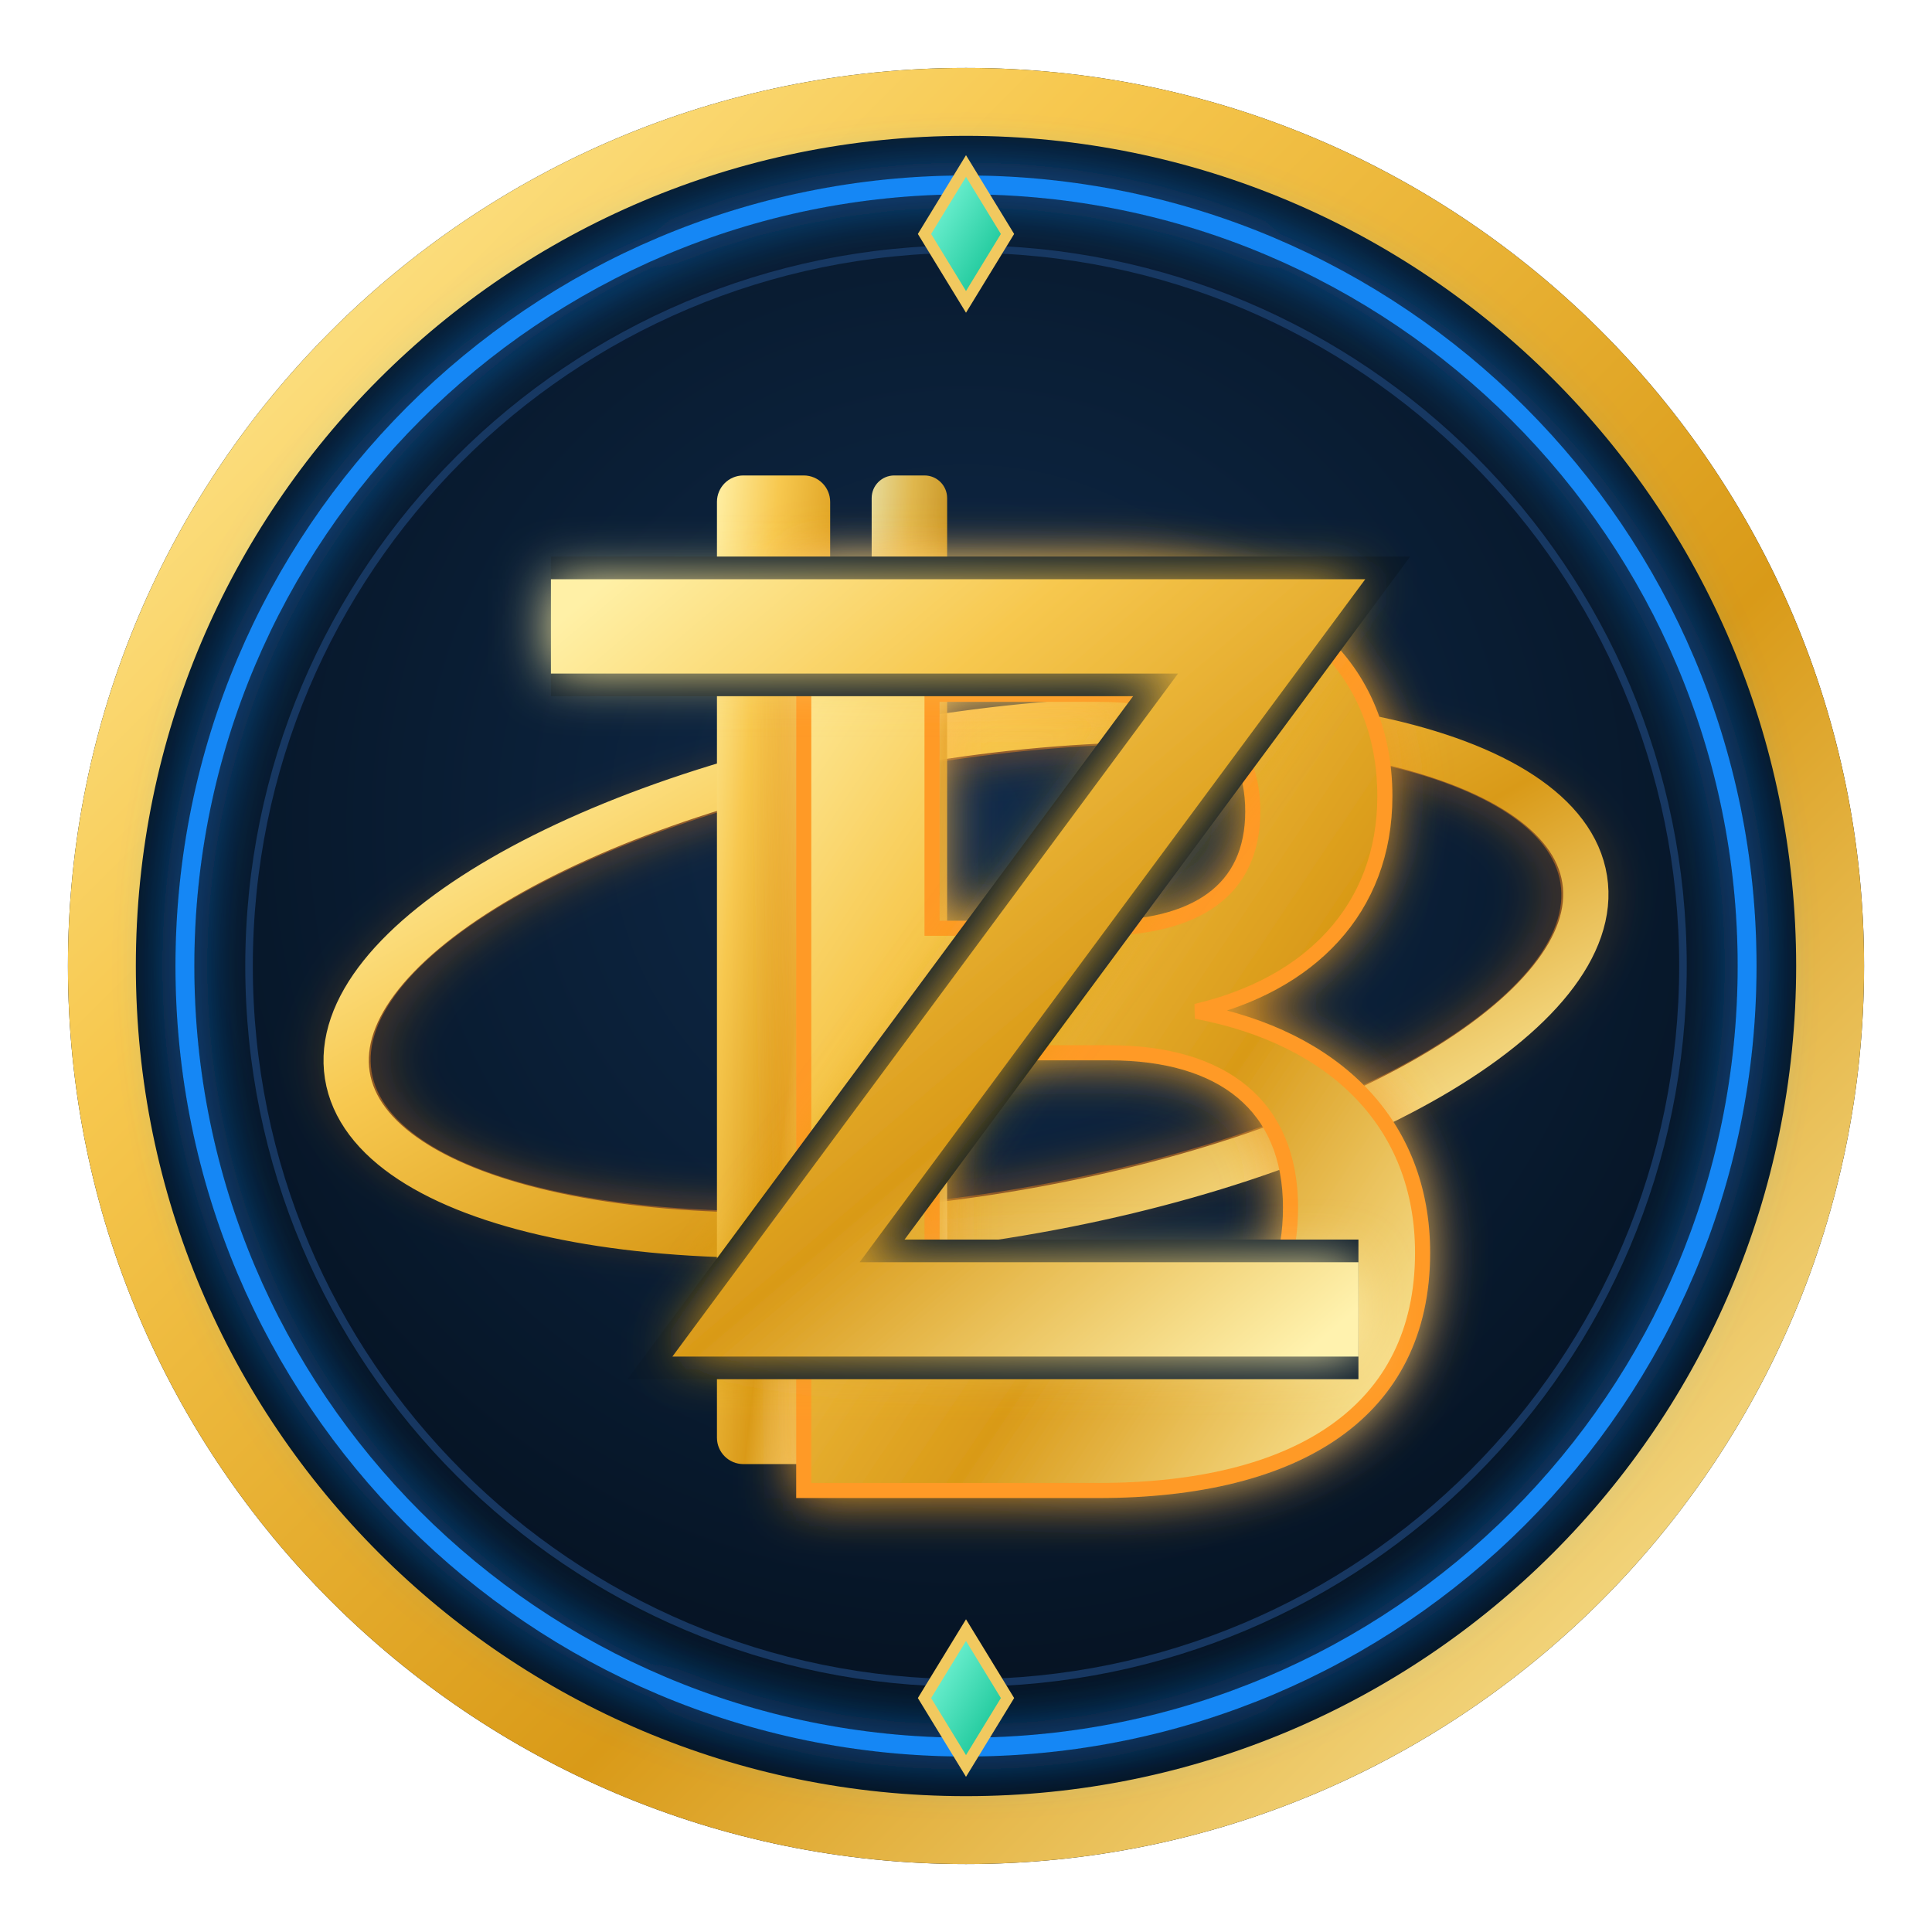
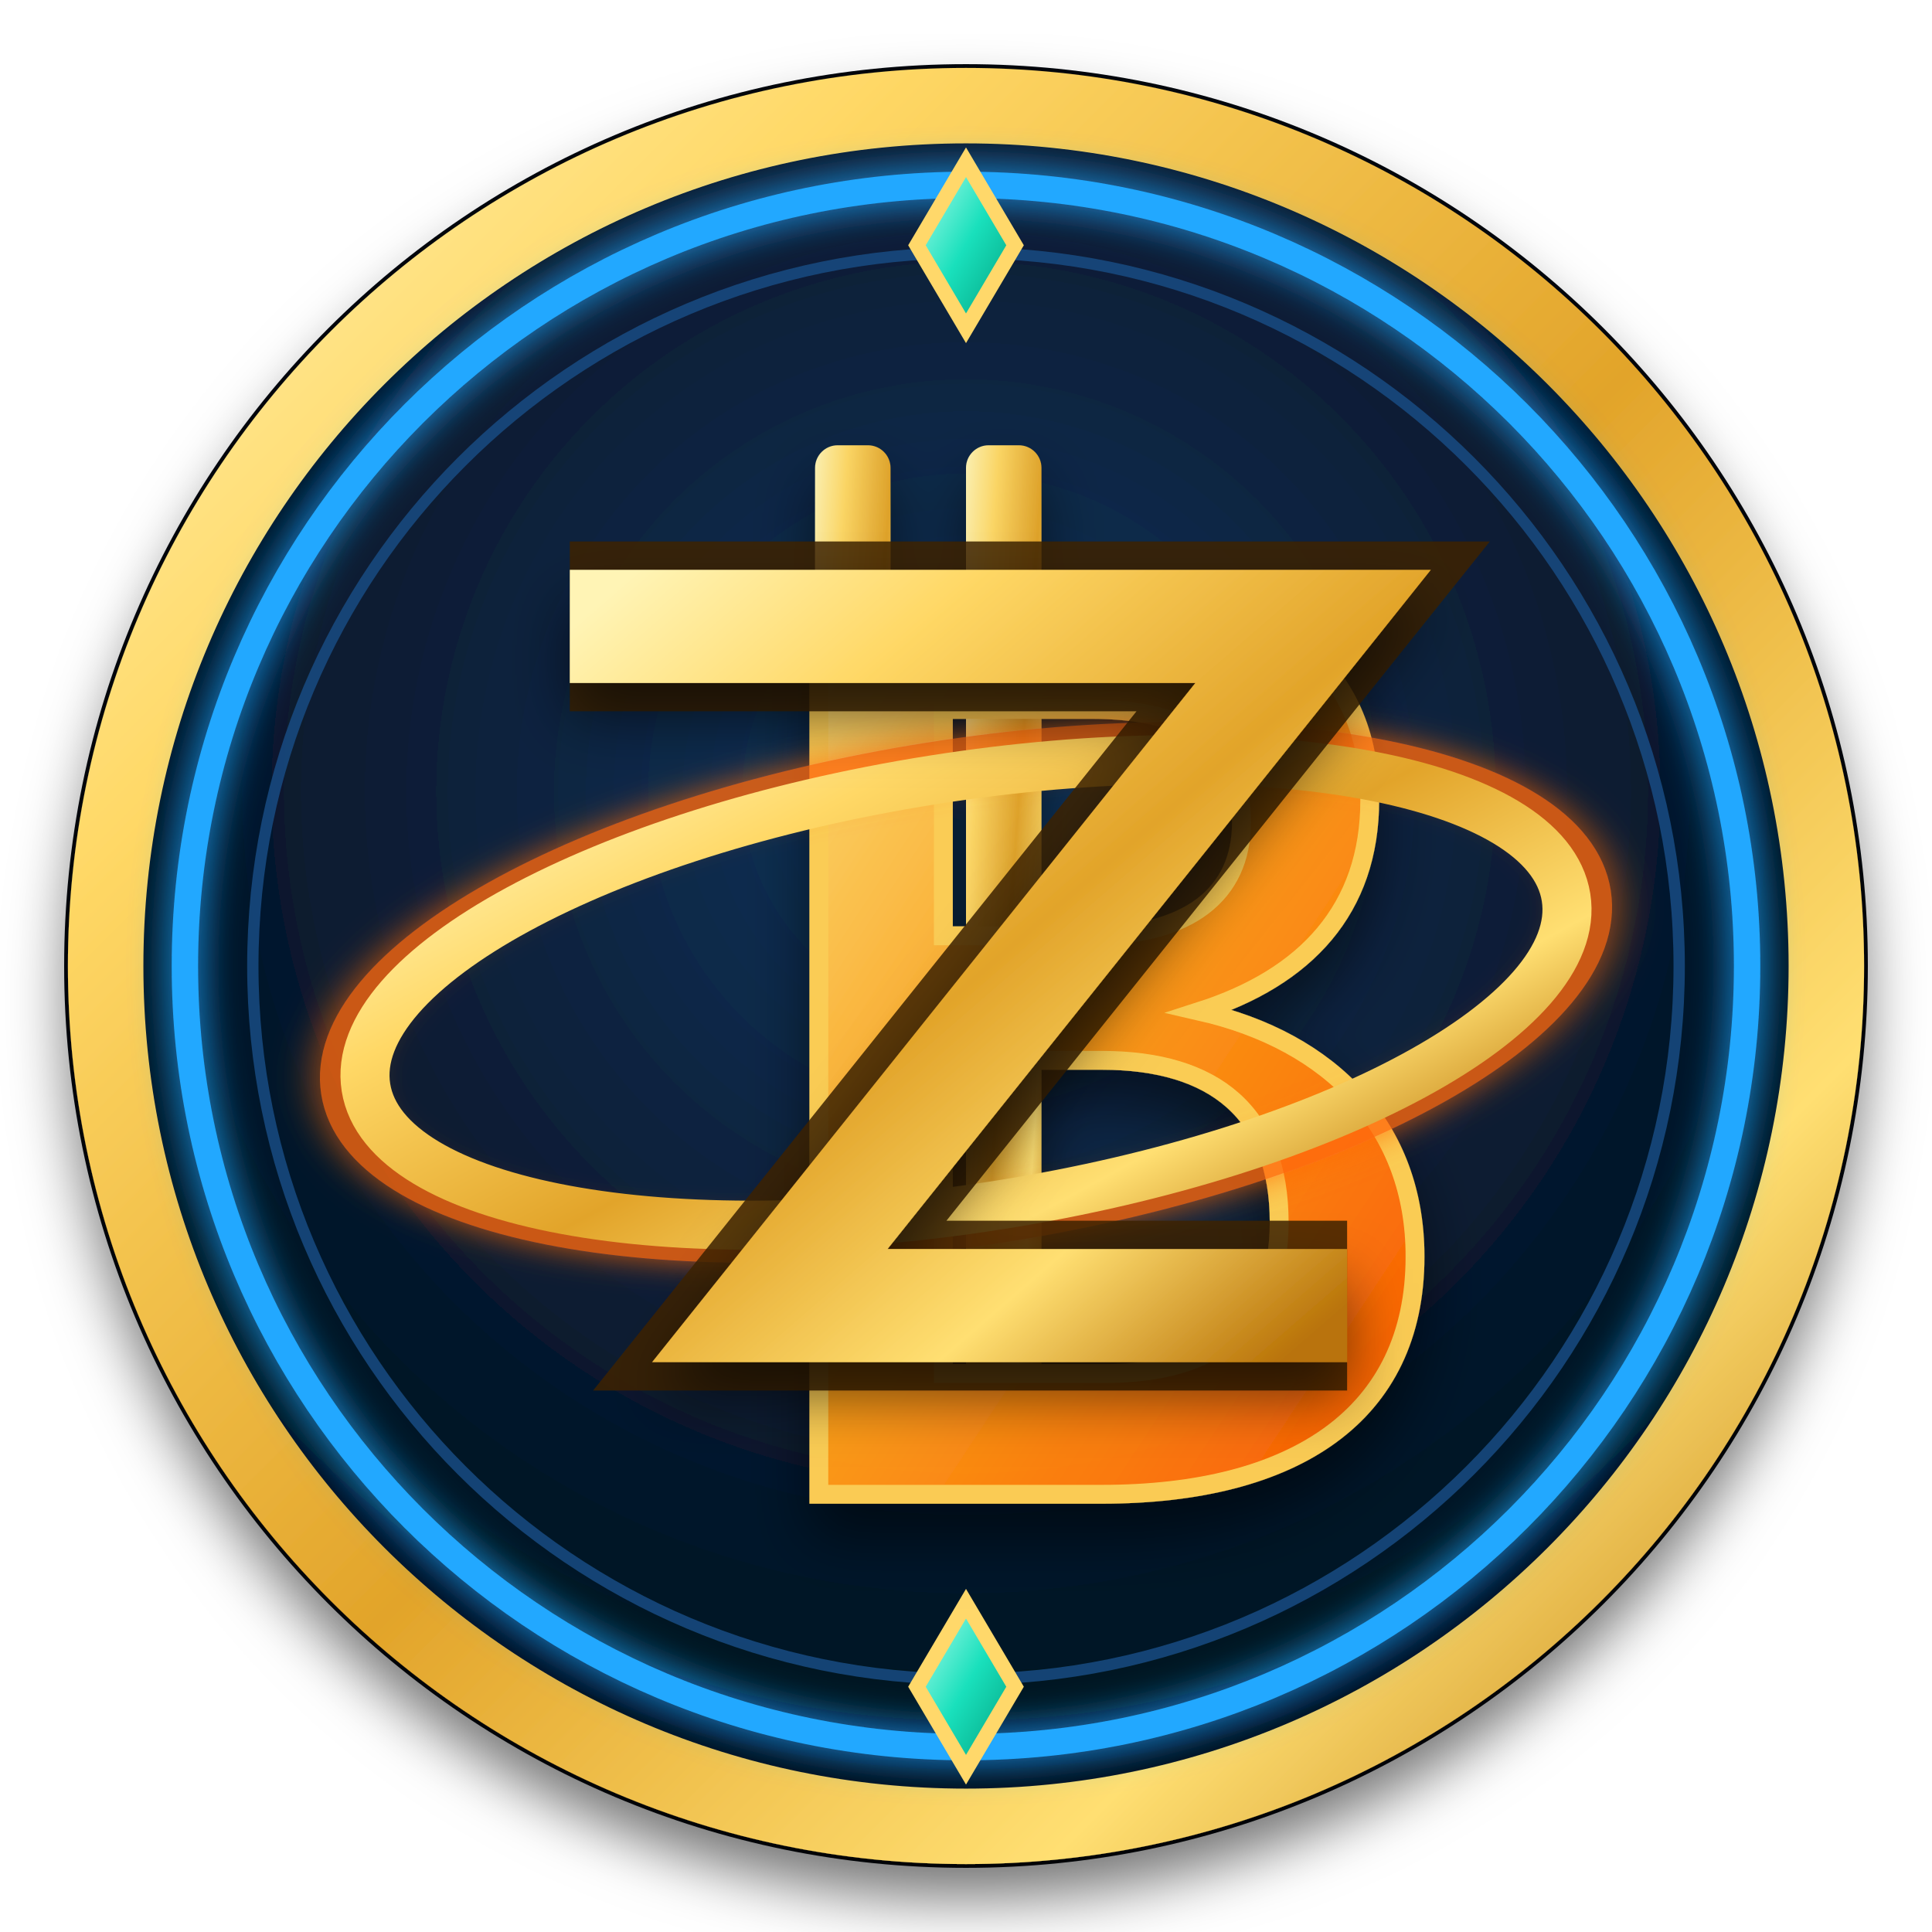
- <svg xmlns="http://www.w3.org/2000/svg" viewBox="0 0 512 512" role="img" aria-labelledby="t d">
+ <svg xmlns="http://www.w3.org/2000/svg" viewBox="0 0 512 512" role="img" aria-labelledby="title desc">
  <defs>
-     <radialGradient id="bg" cx="50%" cy="42%" r="68%">
-       <stop offset="0" stop-color="#102b4b" />
-       <stop offset="0.58" stop-color="#07182b" />
-       <stop offset="1" stop-color="#020811" />
+     <radialGradient id="bg" cx="50%" cy="40%" r="70%">
+       <stop offset="0" stop-color="#12365f" />
+       <stop offset=".52" stop-color="#071b31" />
+       <stop offset="1" stop-color="#020813" />
    </radialGradient>
    <linearGradient id="gold" x1="0" y1="0" x2="1" y2="1">
-       <stop offset="0" stop-color="#fff0a6" />
-       <stop offset="0.28" stop-color="#f7c84f" />
-       <stop offset="0.62" stop-color="#d99a18" />
-       <stop offset="1" stop-color="#fff2ae" />
+       <stop offset="0" stop-color="#fff4b5" />
+       <stop offset=".22" stop-color="#ffd866" />
+       <stop offset=".52" stop-color="#e2a42a" />
+       <stop offset=".78" stop-color="#ffdf72" />
+       <stop offset="1" stop-color="#b97308" />
    </linearGradient>
-     <linearGradient id="blue" x1="0" y1="0" x2="1" y2="1">
-       <stop offset="0" stop-color="#5be7ff" />
-       <stop offset="0.5" stop-color="#178cff" />
-       <stop offset="1" stop-color="#00d5ff" />
+     <linearGradient id="cyan" x1="0" y1="0" x2="1" y2="1">
+       <stop offset="0" stop-color="#91f7ff" />
+       <stop offset=".38" stop-color="#22c7ff" />
+       <stop offset="1" stop-color="#1670ff" />
    </linearGradient>
    <linearGradient id="emerald" x1="0" y1="0" x2="1" y2="1">
-       <stop offset="0" stop-color="#8bffe4" />
-       <stop offset="1" stop-color="#00b987" />
+       <stop offset="0" stop-color="#b9fff0" />
+       <stop offset=".5" stop-color="#19e0bc" />
+       <stop offset="1" stop-color="#009a78" />
    </linearGradient>
-     <filter id="glow" x="-60%" y="-60%" width="220%" height="220%">
-       <feGaussianBlur stdDeviation="7" result="blur" />
+     <filter id="glow" x="-40%" y="-40%" width="180%" height="180%">
+       <feGaussianBlur stdDeviation="5" result="b" />
      <feMerge>
-         <feMergeNode in="blur" />
+         <feMergeNode in="b" />
        <feMergeNode in="SourceGraphic" />
      </feMerge>
    </filter>
-     <filter id="soft" x="-30%" y="-30%" width="160%" height="160%">
-       <feGaussianBlur stdDeviation="2.5" />
+     <filter id="shadow" x="-40%" y="-40%" width="180%" height="180%">
+       <feDropShadow dx="0" dy="9" stdDeviation="8" flood-color="#000" flood-opacity=".55" />
    </filter>
  </defs>
-   <circle cx="256" cy="256" r="238" fill="url(#bg)" />
-   <circle cx="256" cy="256" r="229" fill="none" stroke="url(#gold)" stroke-width="18" />
-   <circle cx="256" cy="256" r="207" fill="none" stroke="#188dff" stroke-width="5" filter="url(#glow)" opacity=".95" />
-   <circle cx="256" cy="256" r="190" fill="none" stroke="#183b67" stroke-width="2" opacity=".9" />
-   <path d="M256 44 l11 18 -11 18 -11-18z" fill="url(#emerald)" stroke="#f1c95f" stroke-width="3" />
-   <path d="M256 432 l11 18 -11 18 -11-18z" fill="url(#emerald)" stroke="#f1c95f" stroke-width="3" />
-   <ellipse cx="256" cy="259" rx="163" ry="61" fill="none" stroke="#ff8b1e" stroke-width="7" opacity=".55" transform="rotate(-9 256 259)" filter="url(#glow)" />
-   <ellipse cx="256" cy="259" rx="166" ry="64" fill="none" stroke="url(#gold)" stroke-width="12" transform="rotate(-9 256 259)" />
-   <rect x="190" y="126" width="30" height="262" rx="7" fill="url(#gold)" />
-   <rect x="231" y="126" width="20" height="262" rx="6" fill="url(#gold)" opacity=".9" />
-   <path d="M213 151 H292 C341 151 367 176 367 211 C367 241 347 261 317 268 C354 275 377 298 377 332 C377 374 344 395 291 395 H213 Z            M247 184 V246 H291 C317 246 332 236 332 215 C332 194 317 184 291 184 Z            M247 279 V360 H295 C326 360 342 347 342 320 C342 293 324 279 294 279 Z" fill="url(#gold)" stroke="#ff9a25" stroke-width="4" filter="url(#glow)" fill-rule="evenodd" />
-   <path d="M146 166 H337 L203 347 H360" fill="none" stroke="#07182b" stroke-width="37" stroke-linejoin="miter" />
-   <path d="M146 166 H337 L203 347 H360" fill="none" stroke="url(#gold)" stroke-width="25" stroke-linejoin="miter" filter="url(#glow)" />
+   <circle cx="256" cy="256" r="239" fill="#02060c" />
+   <circle cx="256" cy="256" r="228" fill="url(#bg)" stroke="url(#gold)" stroke-width="20" filter="url(#shadow)" />
+   <circle cx="256" cy="256" r="207" fill="none" stroke="#20a8ff" stroke-width="7" filter="url(#glow)" />
+   <circle cx="256" cy="256" r="189" fill="none" stroke="#174b82" stroke-width="3" opacity=".85" />
+   <path d="M256 43 269 65 256 87 243 65Z" fill="url(#emerald)" stroke="#ffd86a" stroke-width="4" />
+   <path d="M256 425 269 447 256 469 243 447Z" fill="url(#emerald)" stroke="#ffd86a" stroke-width="4" />
+   <defs>
+     <linearGradient id="orange" x1="0" y1="0" x2="1" y2="1">
+       <stop offset="0" stop-color="#ffe077" />
+       <stop offset=".45" stop-color="#ff9f18" />
+       <stop offset="1" stop-color="#ff5a00" />
+     </linearGradient>
+   </defs>
+   <g filter="url(#shadow)" opacity=".98">
+     <rect x="216" y="118" width="20" height="278" rx="6" fill="url(#gold)" />
+     <rect x="256" y="118" width="20" height="278" rx="6" fill="url(#gold)" />
+     <path d="M217 157H295C338 157 363 177 363 212C363 241 346 259 318 268C353 276 375 299 375 333C375 375 343 396 292 396H217V157Z              M250 188V248H289C315 248 329 237 329 218C329 197 315 188 289 188H250Z              M250 281V364H293C322 364 339 351 339 324C339 295 322 281 292 281H250Z" fill="url(#orange)" stroke="#ffcf55" stroke-width="5" fill-rule="evenodd" />
+   </g>
+   <ellipse cx="256" cy="263" rx="168" ry="62" transform="rotate(-9 256 263)" fill="none" stroke="#ff6911" stroke-width="10" opacity=".78" filter="url(#glow)" />
+   <ellipse cx="256" cy="263" rx="161" ry="57" transform="rotate(-9 256 263)" fill="none" stroke="url(#gold)" stroke-width="13" />
+   <path d="M151 166H348L204 346H357" fill="none" stroke="#3d2200" stroke-width="45" stroke-linejoin="miter" opacity=".85" />
+   <path d="M151 166H348L204 346H357" fill="none" stroke="url(#gold)" stroke-width="30" stroke-linejoin="miter" filter="url(#shadow)" />
</svg>
